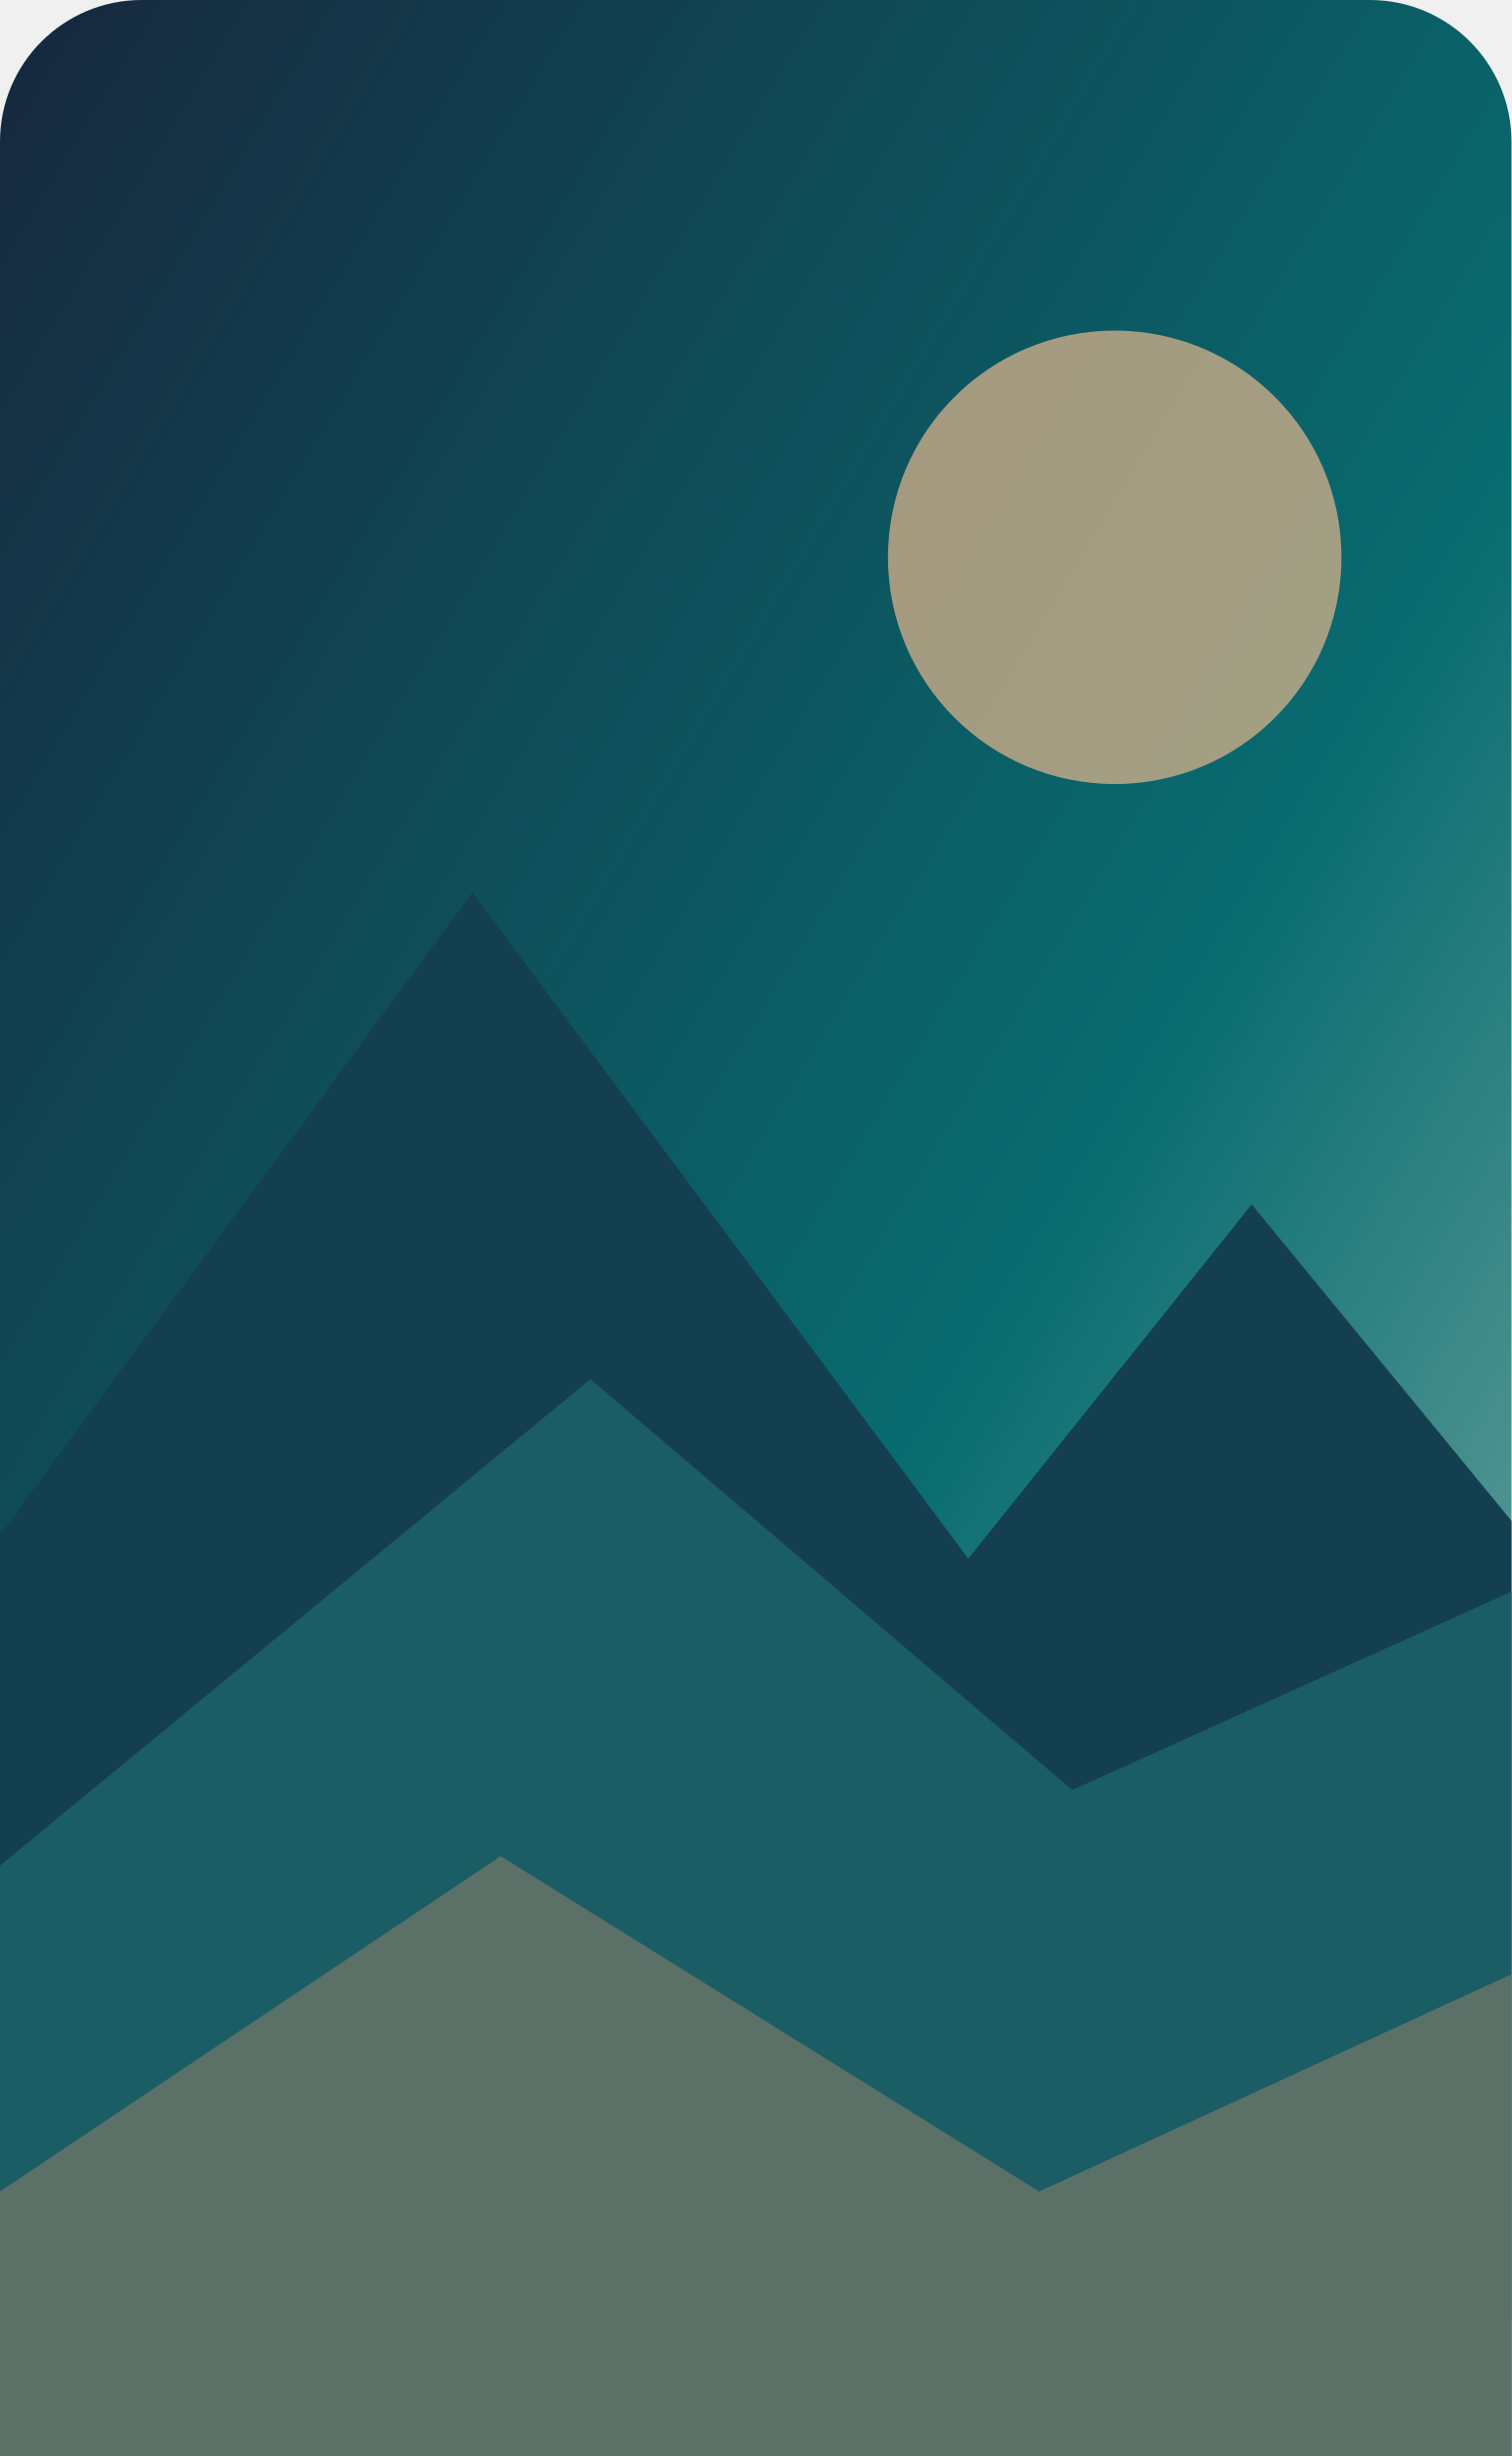
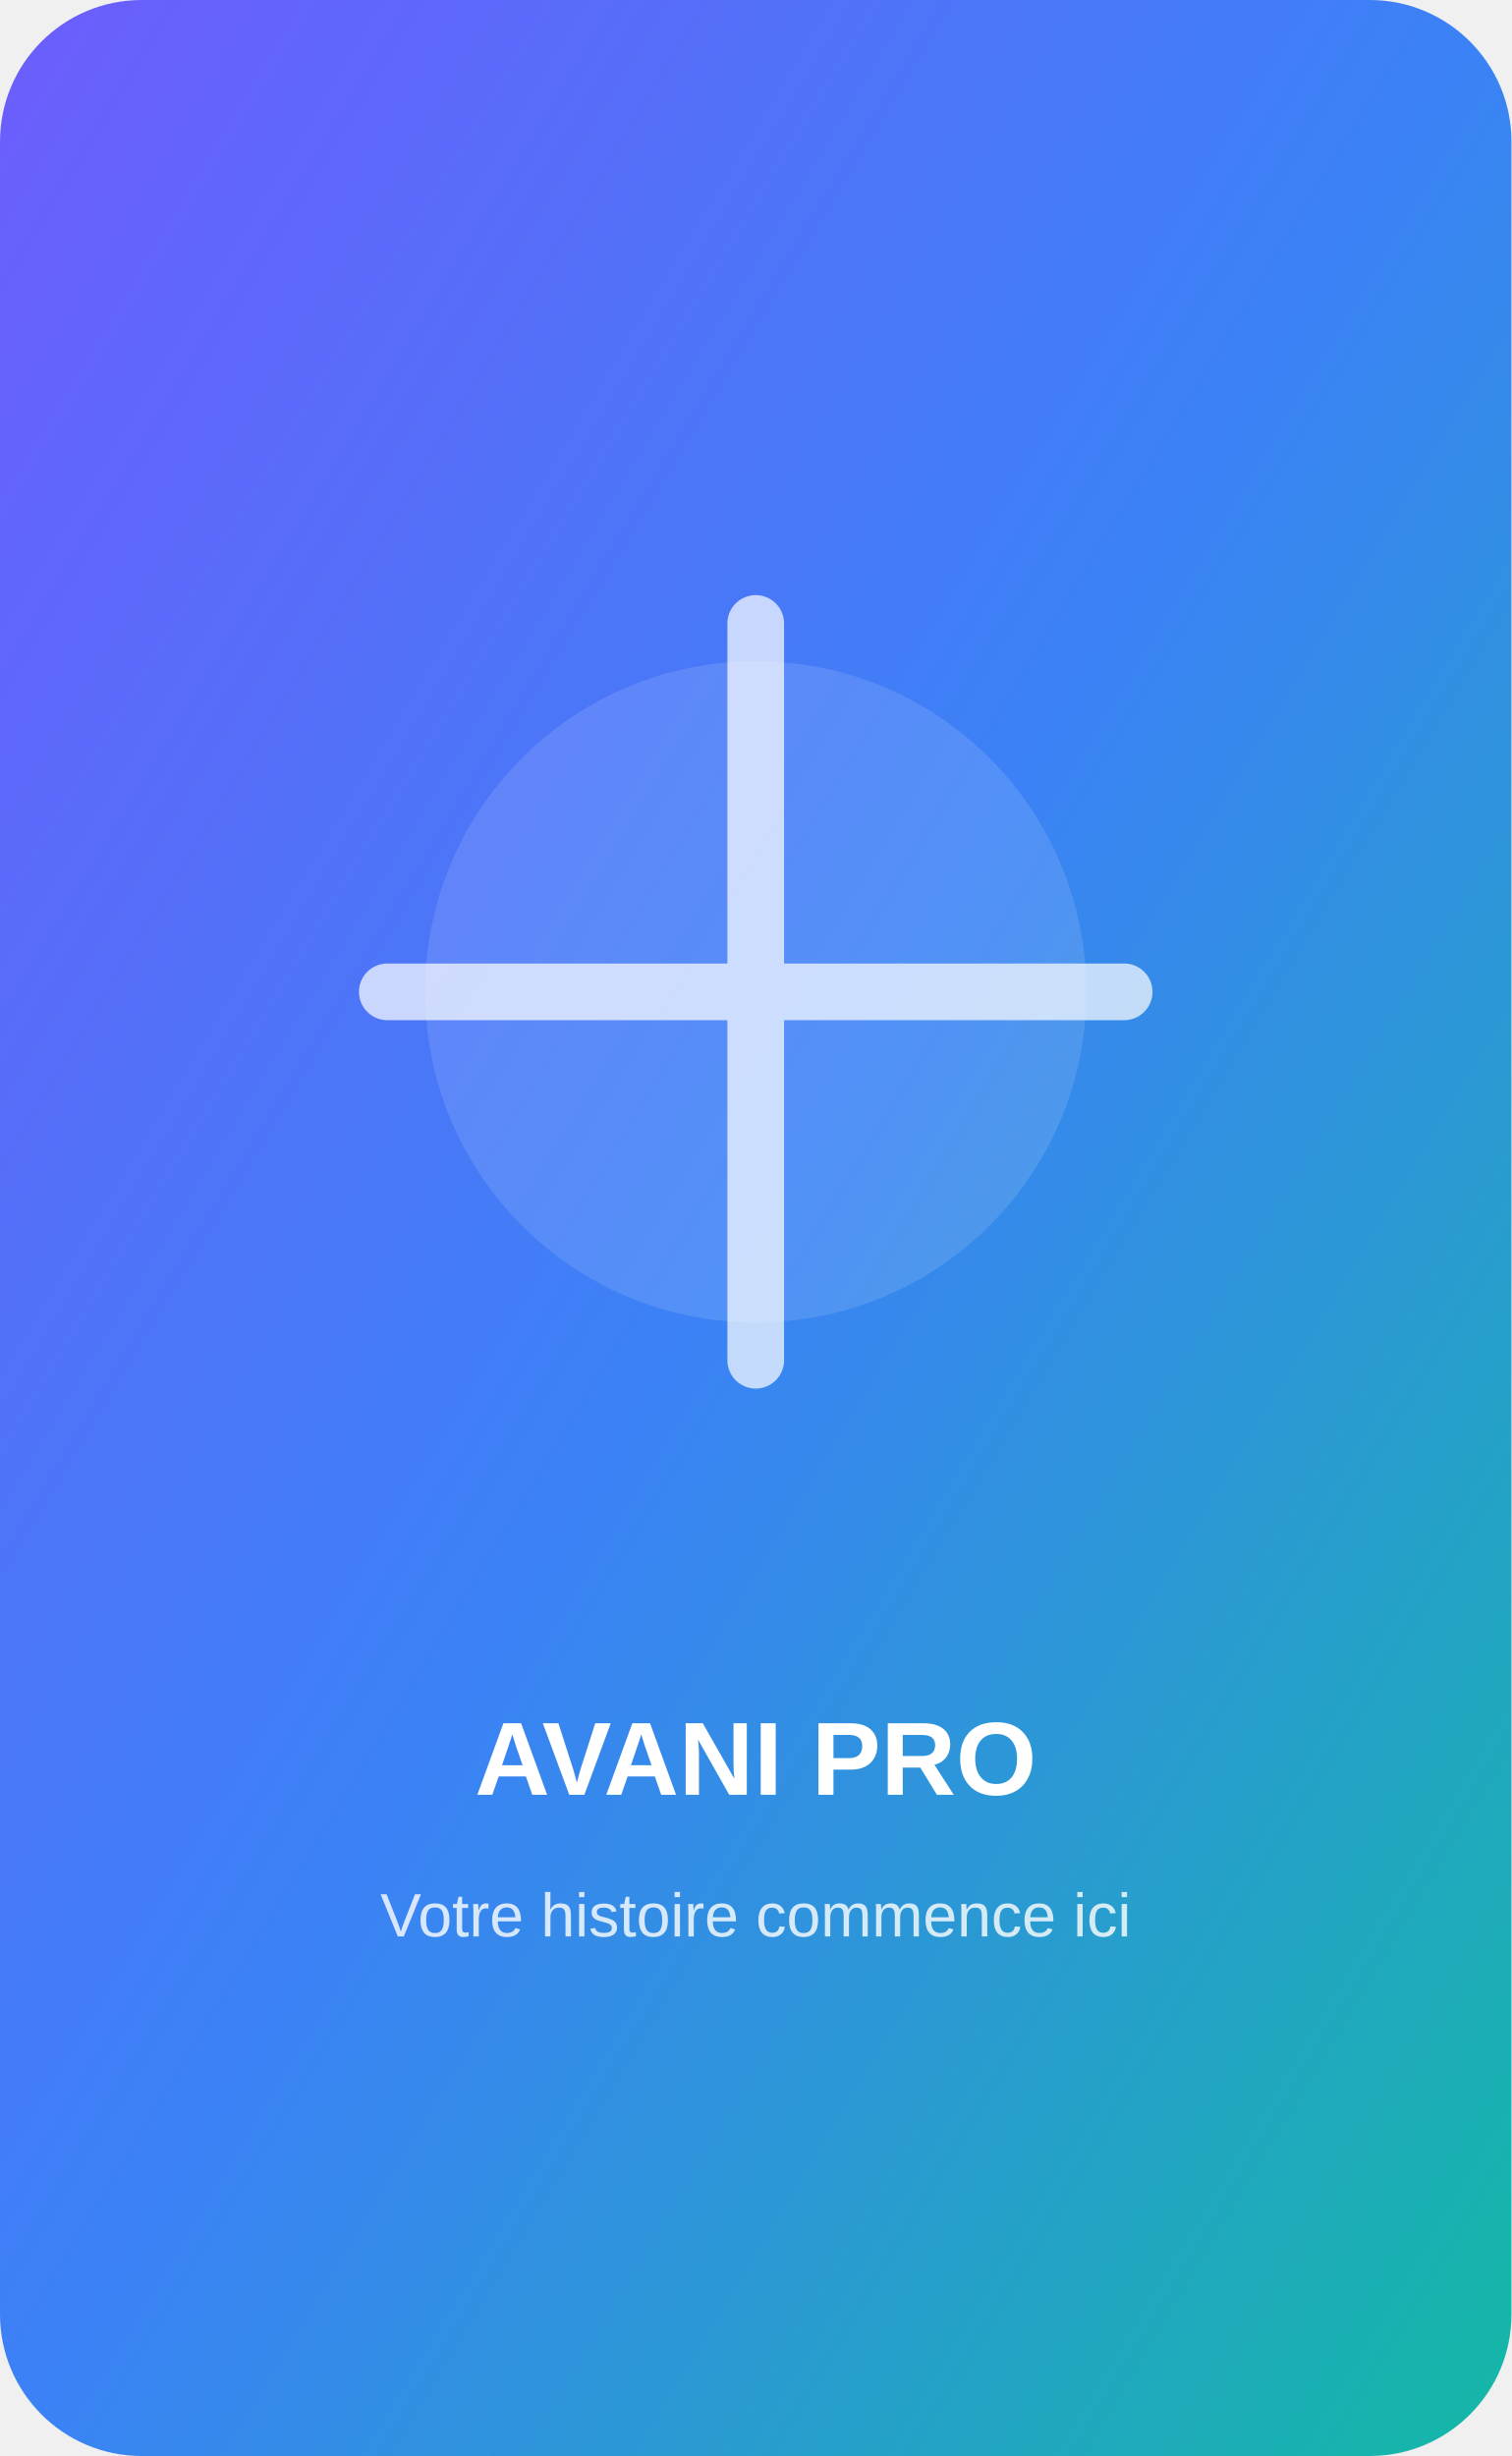
<svg xmlns="http://www.w3.org/2000/svg" viewBox="0 0 320 520">
  <defs>
-     <linearGradient id="sky" x1="0" y1="0" x2="1" y2="1">
-       <stop stop-color="#17273d" />
-       <stop offset=".6" stop-color="#086c70" />
-       <stop offset="1" stop-color="#8bb6ae" />
+     <linearGradient id="g" x1="0" y1="0" x2="1" y2="1">
+       <stop stop-color="#6d5dfc" />
+       <stop offset=".5" stop-color="#3b82f6" />
+       <stop offset="1" stop-color="#14b8a6" />
    </linearGradient>
  </defs>
-   <rect width="320" height="520" rx="30" fill="url(#sky)" />
-   <circle cx="236" cy="118" r="48" fill="#d7b18b" fill-opacity=".75" />
-   <path d="M0 325 100 189l105 141 60-75 55 67v198H0Z" fill="#143f51" />
-   <path d="M0 395 125 292l102 87 93-42v183H0Z" fill="#1b5d64" />
-   <path d="m0 464 106-71 114 71 100-46v102H0Z" fill="#9d856b" fill-opacity=".5" />
+   <rect width="320" height="520" rx="30" fill="url(#g)" />
+   <circle cx="160" cy="210" r="70" fill="#fff" fill-opacity=".12" />
+   <path d="M160 132v156M82 210h156" stroke="#fff" stroke-opacity=".7" stroke-width="12" stroke-linecap="round" />
+   <text x="160" y="380" text-anchor="middle" fill="#fff" font-family="Arial" font-size="22" font-weight="700">AVANI PRO</text>
+   <text x="160" y="410" text-anchor="middle" fill="#fff" fill-opacity=".8" font-family="Arial" font-size="13">Votre histoire commence ici</text>
</svg>
